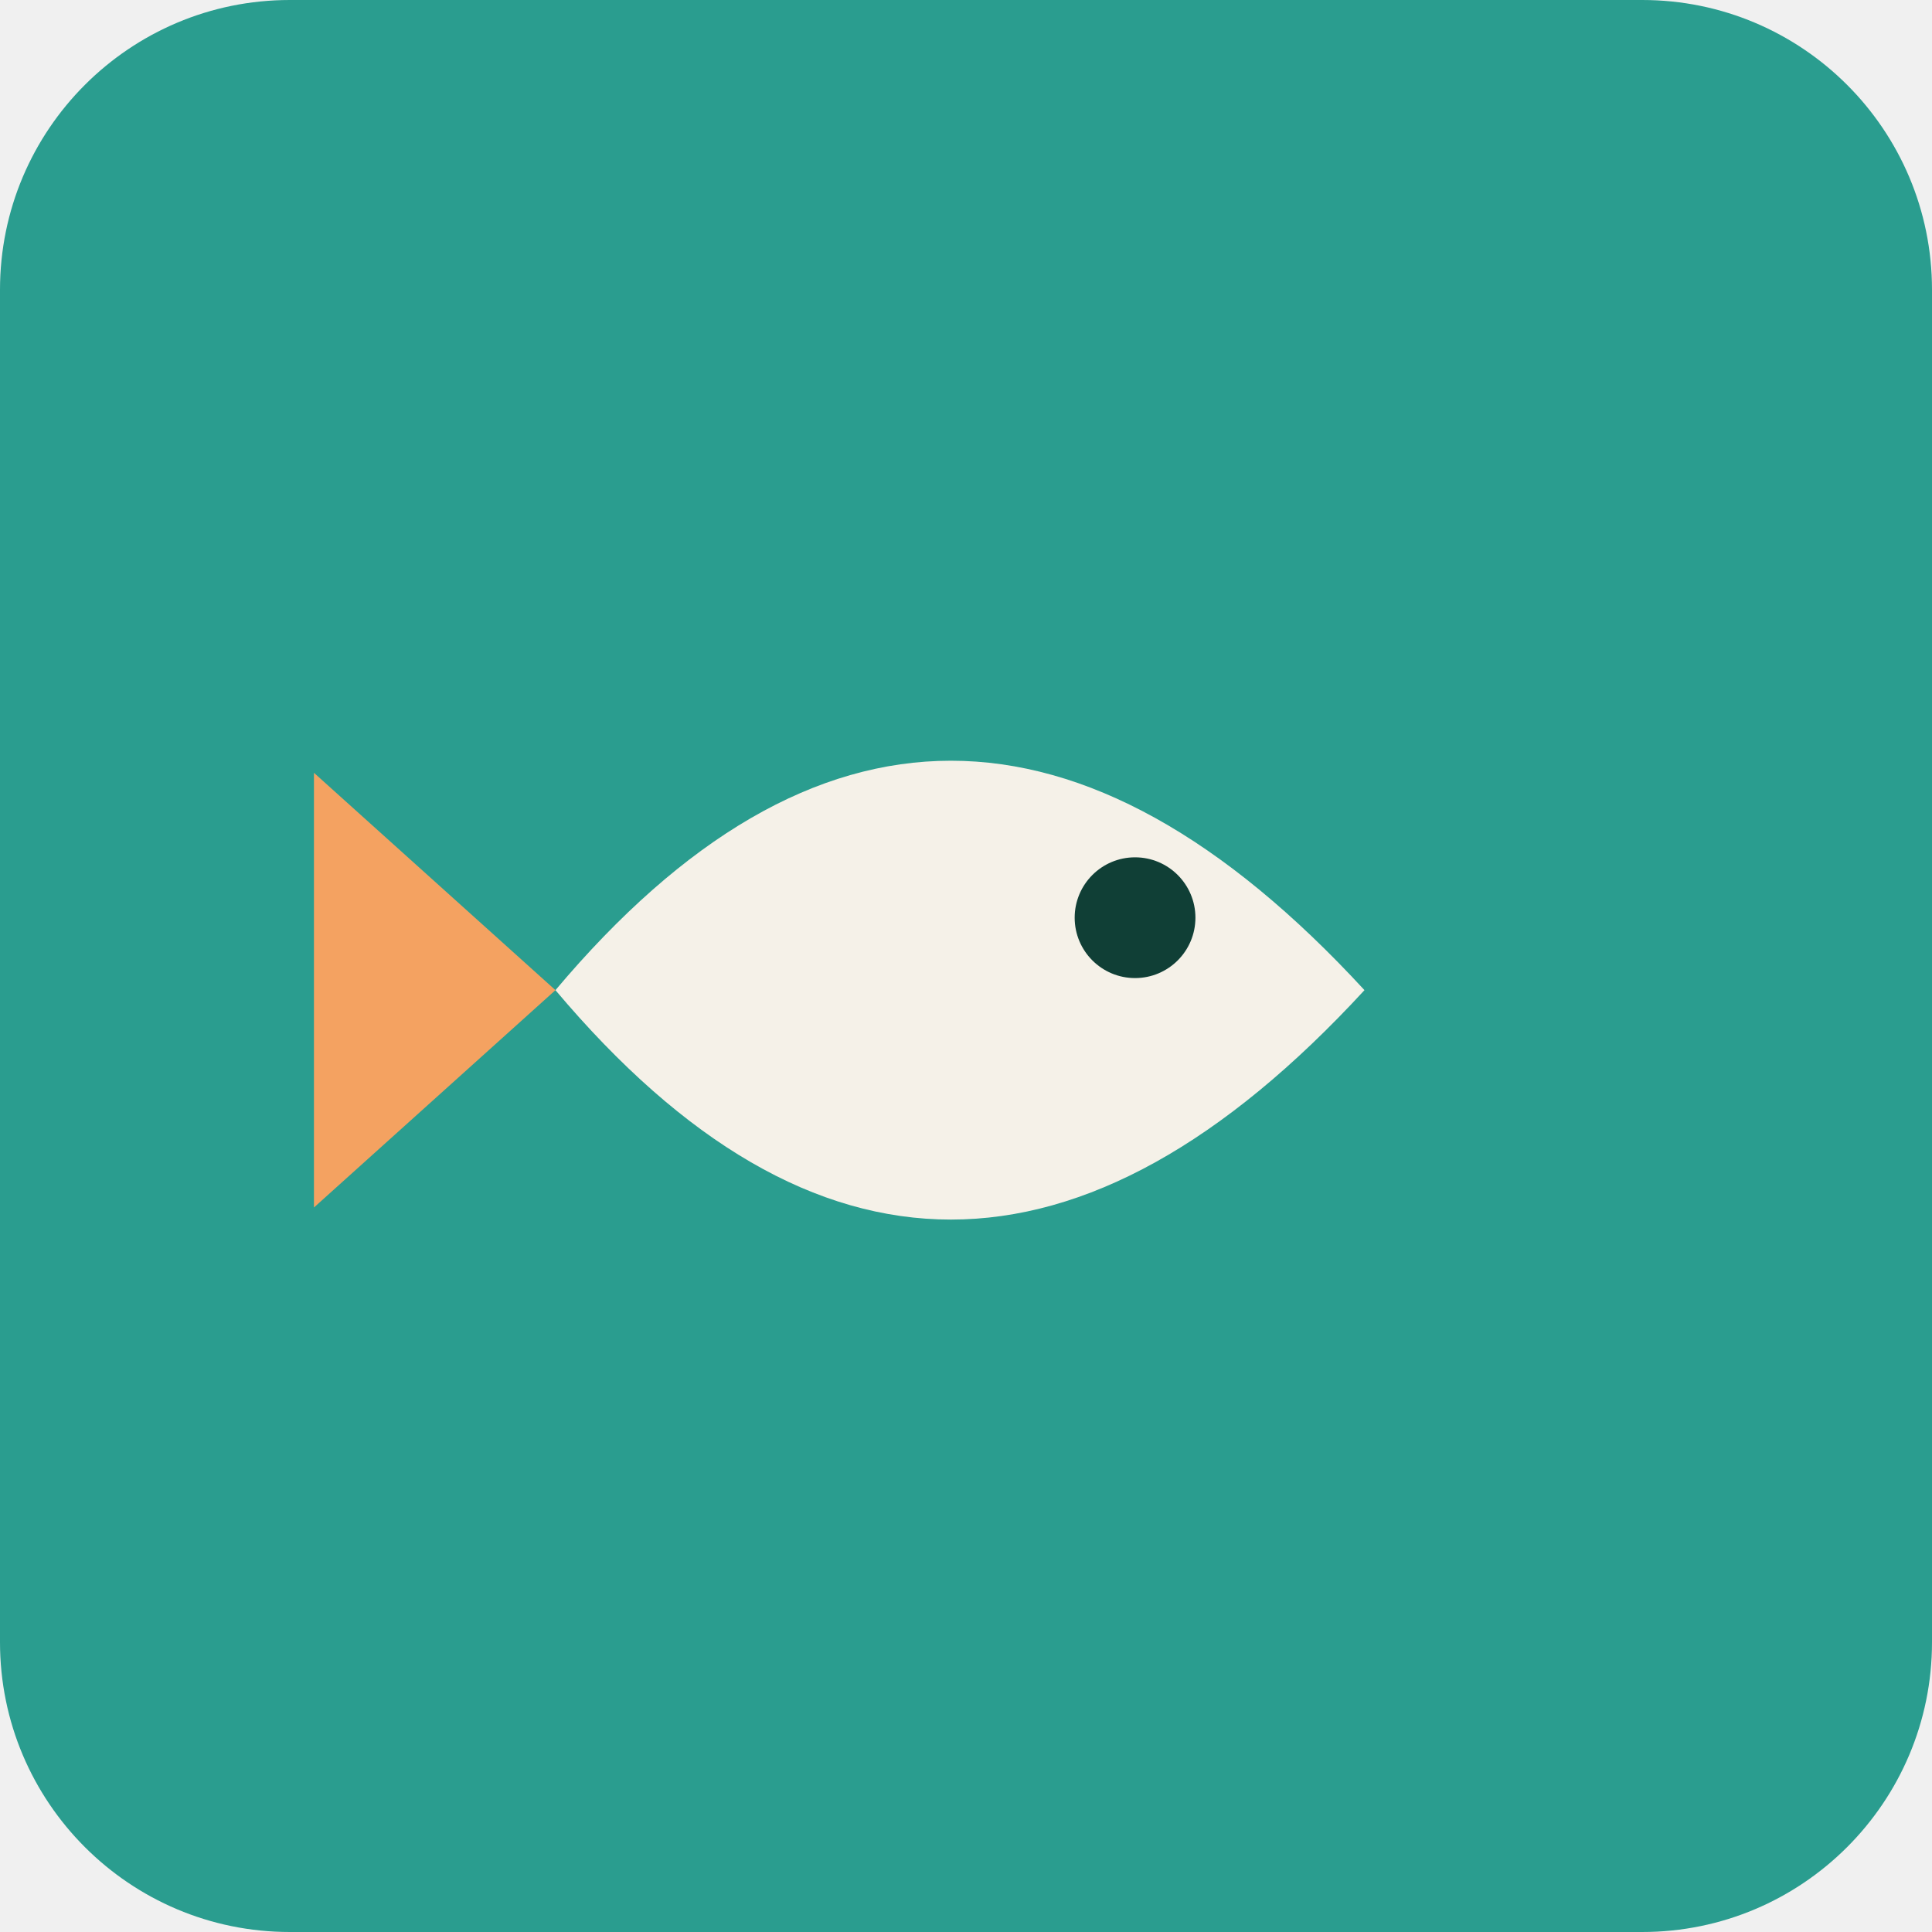
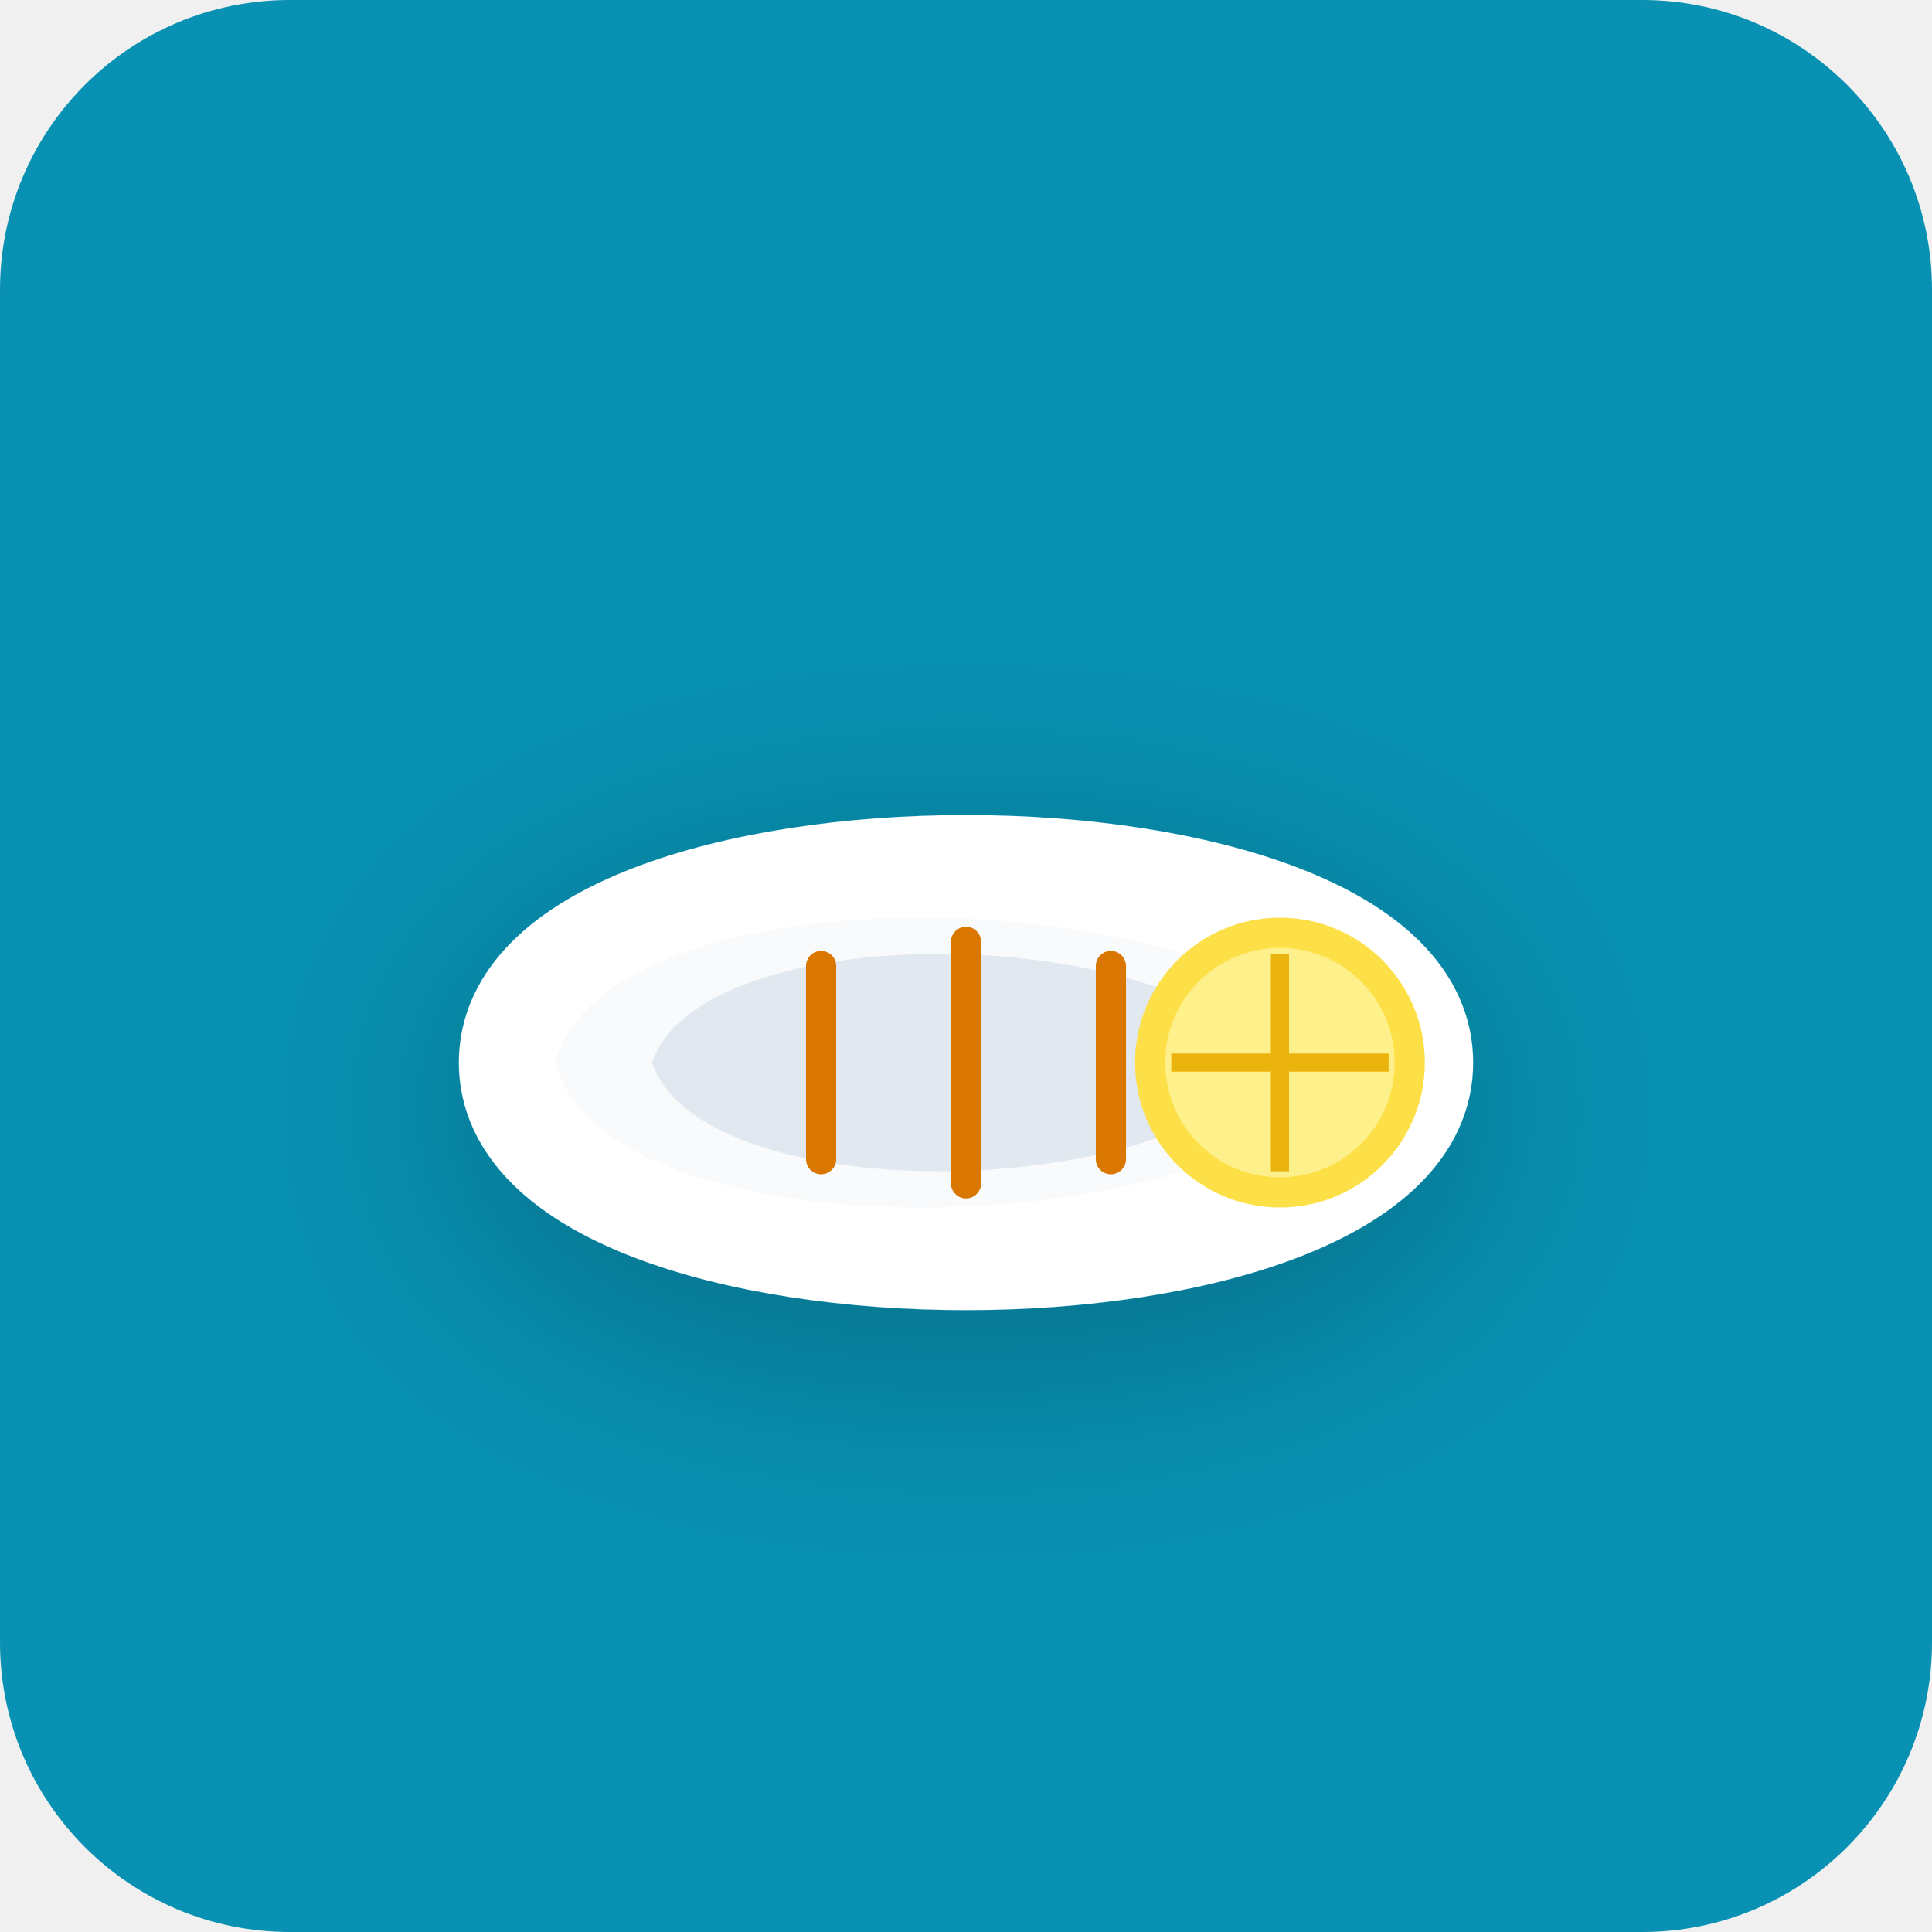
<svg xmlns="http://www.w3.org/2000/svg" viewBox="0 0 160 160" role="img" data-cuisine="mar-y-pescado">
-   <rect width="160" height="160" rx="24" fill="#2A9D8F" />
-   <path d="M46 82q32-38 67 0-35 38-67 0z" fill="#F5F1E8" />
-   <path d="m46 82-20-18v36z" fill="#F4A261" />
-   <circle cx="94" cy="76" r="5" fill="#103F36" />
+   <defs>
+ 
+ </defs>
+   <rect width="160" height="160" rx="24" fill="#0891B2" />
+   <g filter="drop-shadow(0 4px 10px rgba(0,0,0,0.25))">
+     <path d="M42 88 C42 66 118 66 118 88 C118 110 42 110 42 88 Z" fill="#FFFFFF" stroke="#FFFFFF" stroke-width="8" stroke-linejoin="round" />
+     <circle cx="106" cy="88" r="14" fill="#FFFFFF" />
+     <path d="M46 88 C50 72 100 72 114 88 C100 104 50 104 46 88 Z" fill="#F8FAFC" />
+     <path d="M54 88 C58 76 96 76 106 88 C96 100 58 100 54 88 Z" fill="#E2E8F0" />
+     <line x1="68" y1="80" x2="68" y2="96" stroke="#D97706" stroke-width="2.5" stroke-linecap="round" />
+     <line x1="80" y1="78" x2="80" y2="98" stroke="#D97706" stroke-width="2.5" stroke-linecap="round" />
+     <line x1="92" y1="80" x2="92" y2="96" stroke="#D97706" stroke-width="2.5" stroke-linecap="round" />
+     <circle cx="106" cy="88" r="12" fill="#FDE047" />
+     <circle cx="106" cy="88" r="9.5" fill="#FEF08A" />
+     <path d="M106 79 L106 97 M97 88 L115 88" stroke="#EAB308" stroke-width="1.5" />
+   </g>
</svg>
